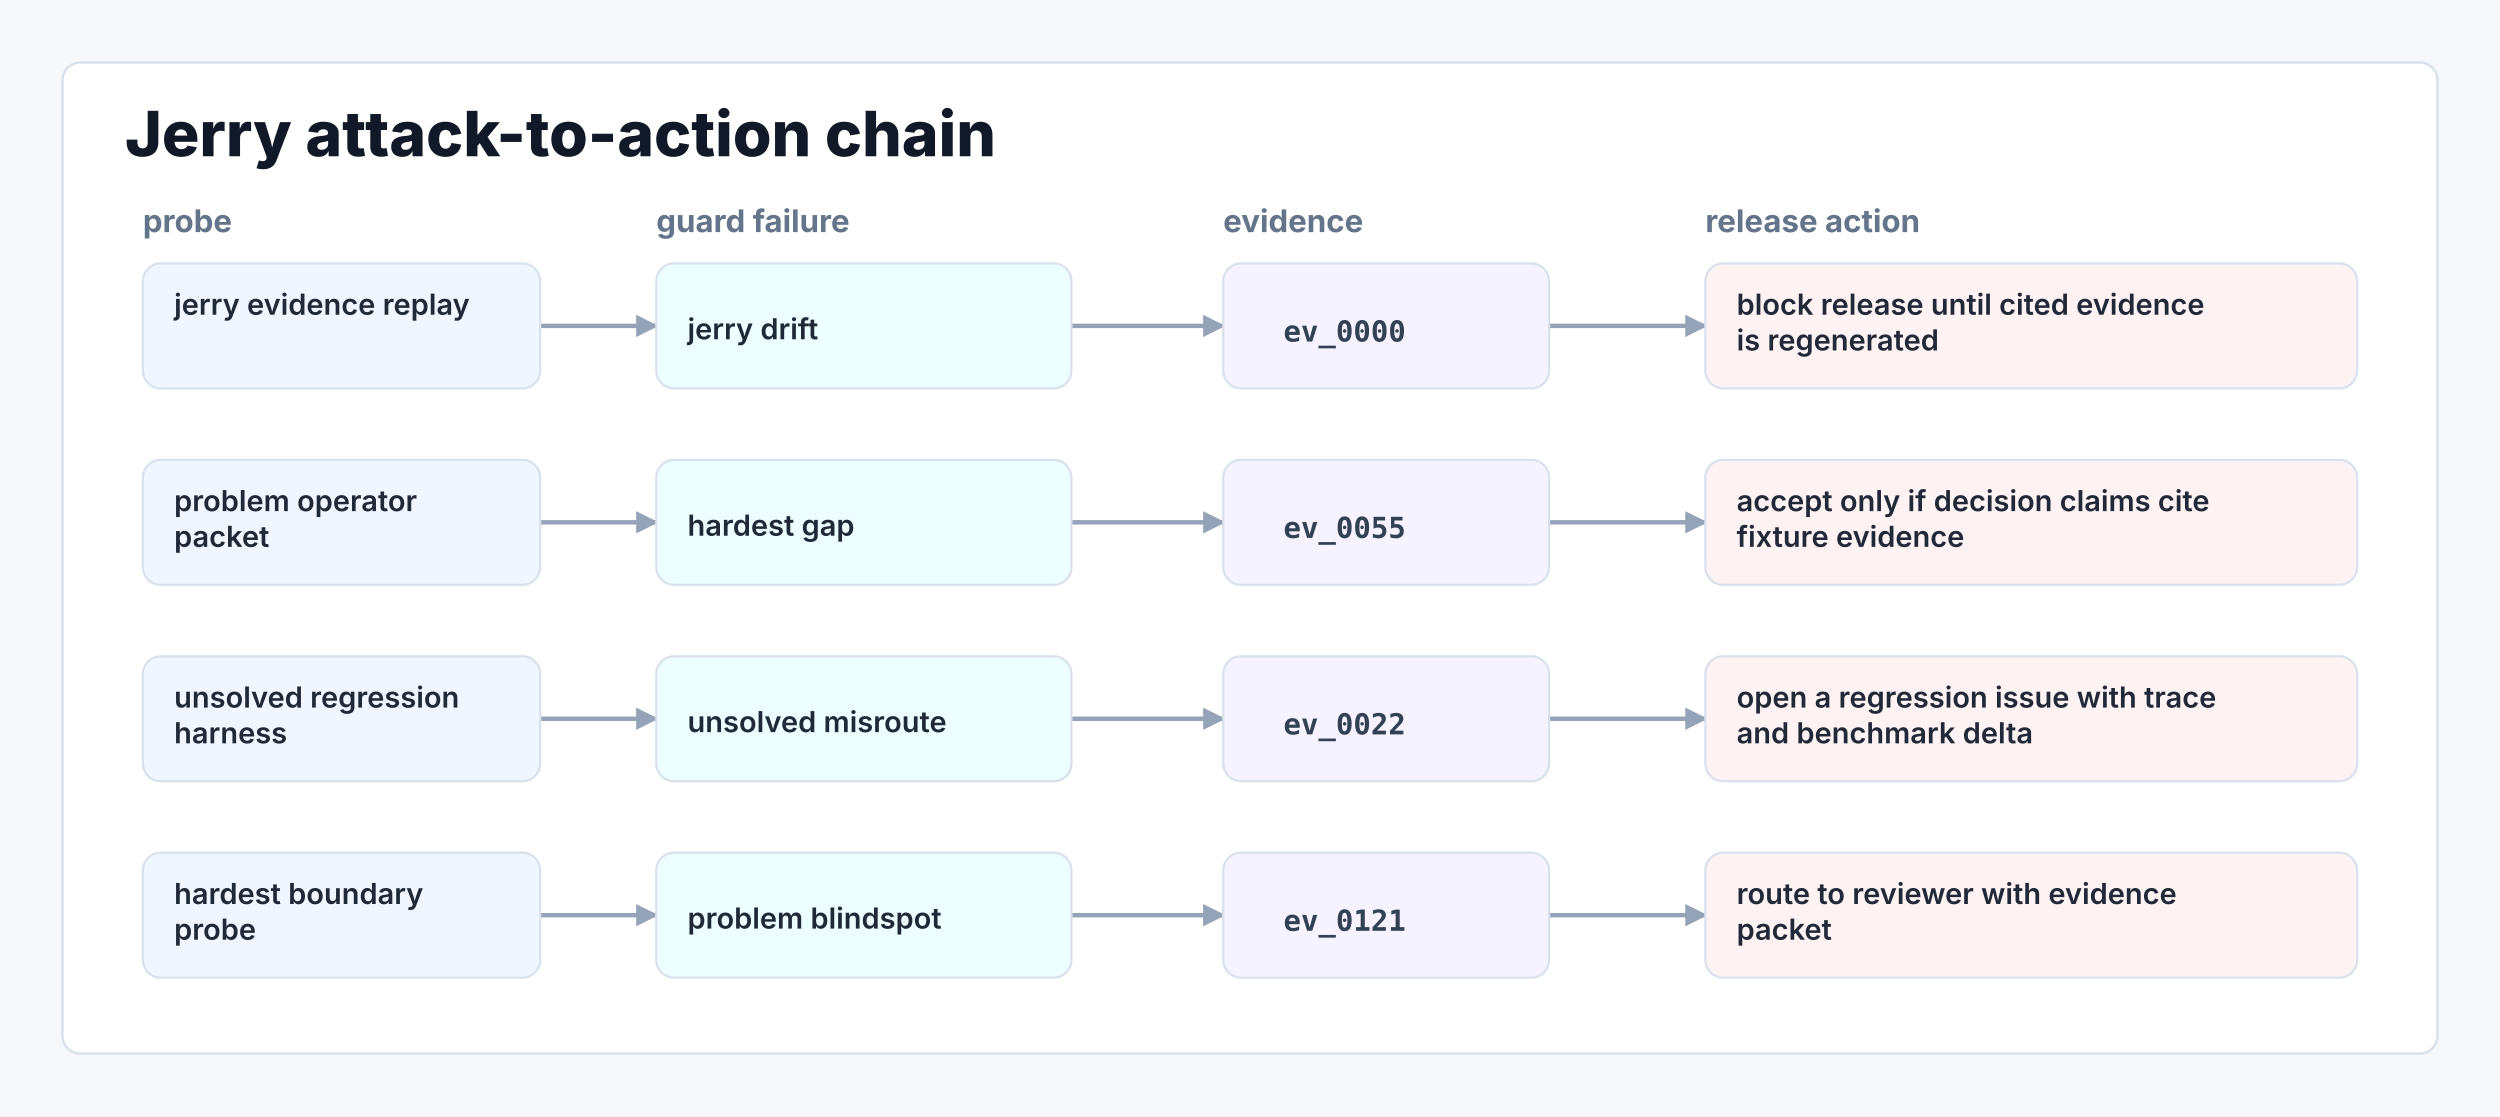
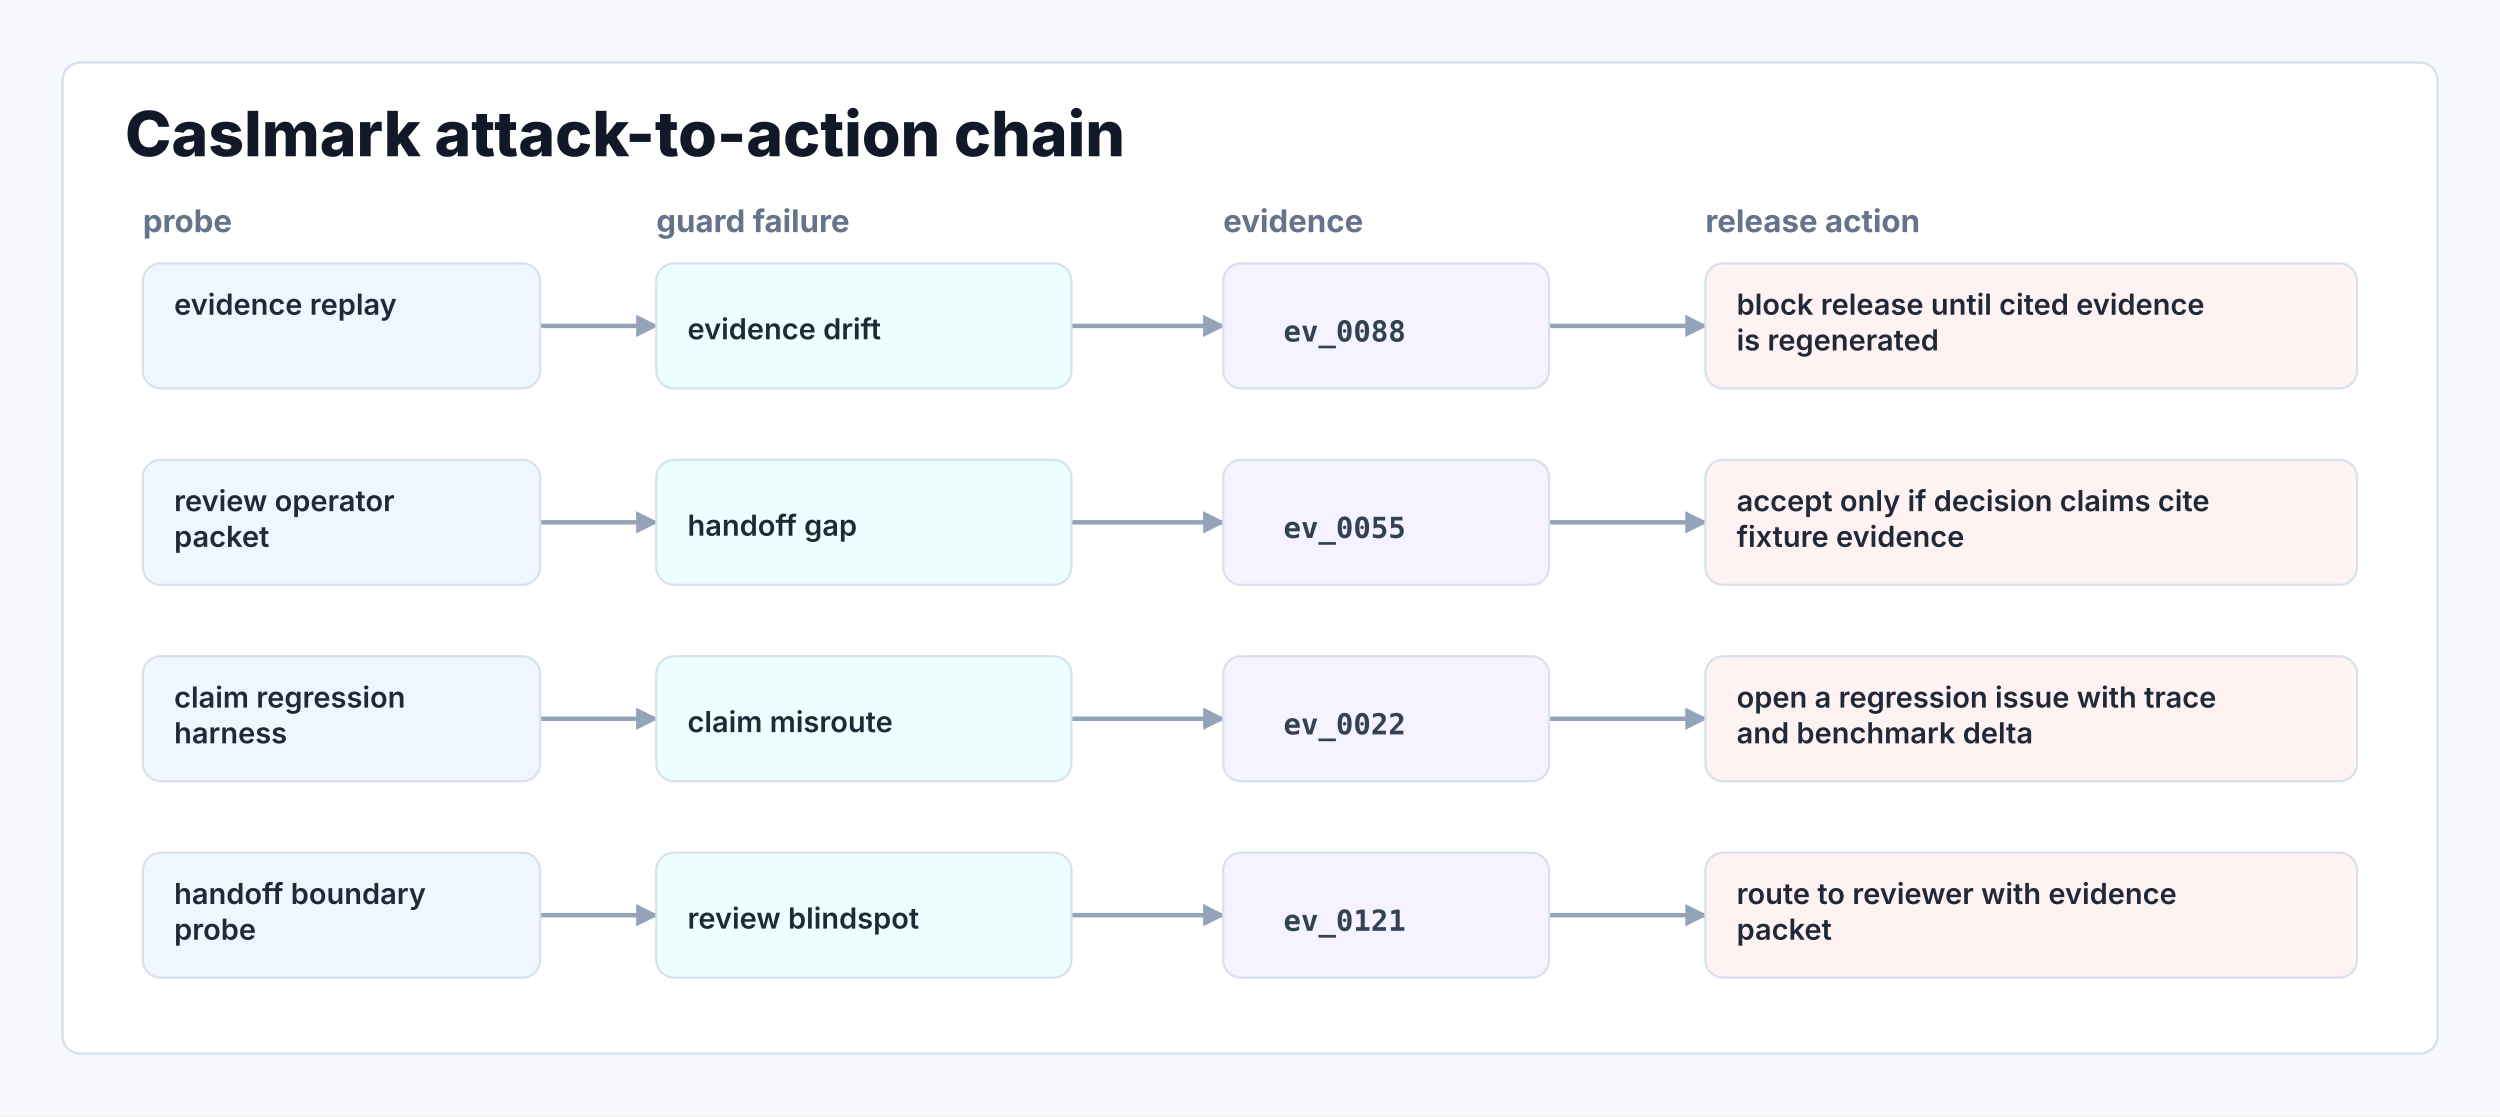
- <svg xmlns="http://www.w3.org/2000/svg" width="1120" height="500" viewBox="0 0 1120 500" role="img" aria-label="Jerry evidence map">
+ <svg xmlns="http://www.w3.org/2000/svg" width="1120" height="500" viewBox="0 0 1120 500" role="img" aria-label="Caslmark evidence map">
  <defs>
    <style>
      .bg { fill:#f7f8fb; }
      .panel { fill:#ffffff; stroke:#d8e1ec; stroke-width:1.1; }
      .title { font:760 28px -apple-system,BlinkMacSystemFont,"Segoe UI",sans-serif; fill:#111827; }
      .node { font:620 13px -apple-system,BlinkMacSystemFont,"Segoe UI",sans-serif; fill:#1f2937; }
      .head { font:700 14px -apple-system,BlinkMacSystemFont,"Segoe UI",sans-serif; fill:#64748b; }
      .mono { font:720 13px ui-monospace,SFMono-Regular,Menlo,monospace; fill:#334155; }
      .edge { stroke:#94a3b8; stroke-width:2; fill:none; marker-end:url(#arrow); }
      .lane { fill:#eff6ff; stroke:#d8e1ec; }
      .failure { fill:#ecfeff; stroke:#d8e1ec; }
      .evidencebox { fill:#f5f3ff; stroke:#d8e1ec; }
      .actionbox { fill:#fef2f2; stroke:#d8e1ec; }
    </style>
    <marker id="arrow" viewBox="0 0 10 10" refX="9" refY="5" markerWidth="5" markerHeight="5" orient="auto-start-reverse">
      <path d="M 0 0 L 10 5 L 0 10 z" fill="#94a3b8" />
    </marker>
  </defs>
  <rect class="bg" width="1120" height="500" />
  <rect class="panel" x="28" y="28" width="1064" height="444" rx="8" />
-   <text x="56" y="70" class="title">Jerry attack-to-action chain</text>
+   <text x="56" y="70" class="title">Caslmark attack-to-action chain</text>
  <text x="64" y="104" class="head">probe</text>
  <text x="294" y="104" class="head">guard failure</text>
  <text x="548" y="104" class="head">evidence</text>
  <text x="764" y="104" class="head">release action</text>
  <path d="M242 146 L294 146" class="edge" />
  <path d="M480 146 L548 146" class="edge" />
  <path d="M694 146 L764 146" class="edge" />
  <path d="M242 234 L294 234" class="edge" />
  <path d="M480 234 L548 234" class="edge" />
  <path d="M694 234 L764 234" class="edge" />
  <path d="M242 322 L294 322" class="edge" />
  <path d="M480 322 L548 322" class="edge" />
  <path d="M694 322 L764 322" class="edge" />
  <path d="M242 410 L294 410" class="edge" />
  <path d="M480 410 L548 410" class="edge" />
  <path d="M694 410 L764 410" class="edge" />
  <rect class="lane" x="64" y="118" width="178" height="56" rx="8" />
  <text class="node" x="78" y="141">
-     <tspan x="78" dy="0">jerry evidence replay</tspan>
+     <tspan x="78" dy="0">evidence replay</tspan>
  </text>
  <rect class="failure" x="294" y="118" width="186" height="56" rx="8" />
-   <text x="308" y="152" class="node">jerry drift</text>
+   <text x="308" y="152" class="node">evidence drift</text>
  <rect class="evidencebox" x="548" y="118" width="146" height="56" rx="8" />
-   <text x="575" y="153" class="mono">ev_0000</text>
+   <text x="575" y="153" class="mono">ev_0088</text>
  <rect class="actionbox" x="764" y="118" width="292" height="56" rx="8" />
  <text class="node" x="778" y="141">
    <tspan x="778" dy="0">block release until cited evidence</tspan>
    <tspan x="778" dy="16">is regenerated</tspan>
  </text>
  <rect class="lane" x="64" y="206" width="178" height="56" rx="8" />
  <text class="node" x="78" y="229">
-     <tspan x="78" dy="0">problem operator</tspan>
+     <tspan x="78" dy="0">review operator</tspan>
    <tspan x="78" dy="16">packet</tspan>
  </text>
  <rect class="failure" x="294" y="206" width="186" height="56" rx="8" />
-   <text x="308" y="240" class="node">hardest gap</text>
+   <text x="308" y="240" class="node">handoff gap</text>
  <rect class="evidencebox" x="548" y="206" width="146" height="56" rx="8" />
  <text x="575" y="241" class="mono">ev_0055</text>
  <rect class="actionbox" x="764" y="206" width="292" height="56" rx="8" />
  <text class="node" x="778" y="229">
    <tspan x="778" dy="0">accept only if decision claims cite</tspan>
    <tspan x="778" dy="16">fixture evidence</tspan>
  </text>
  <rect class="lane" x="64" y="294" width="178" height="56" rx="8" />
  <text class="node" x="78" y="317">
-     <tspan x="78" dy="0">unsolved regression</tspan>
+     <tspan x="78" dy="0">claim regression</tspan>
    <tspan x="78" dy="16">harness</tspan>
  </text>
  <rect class="failure" x="294" y="294" width="186" height="56" rx="8" />
-   <text x="308" y="328" class="node">unsolved misroute</text>
+   <text x="308" y="328" class="node">claim misroute</text>
  <rect class="evidencebox" x="548" y="294" width="146" height="56" rx="8" />
  <text x="575" y="329" class="mono">ev_0022</text>
  <rect class="actionbox" x="764" y="294" width="292" height="56" rx="8" />
  <text class="node" x="778" y="317">
    <tspan x="778" dy="0">open a regression issue with trace</tspan>
    <tspan x="778" dy="16">and benchmark delta</tspan>
  </text>
  <rect class="lane" x="64" y="382" width="178" height="56" rx="8" />
  <text class="node" x="78" y="405">
-     <tspan x="78" dy="0">hardest boundary</tspan>
+     <tspan x="78" dy="0">handoff boundary</tspan>
    <tspan x="78" dy="16">probe</tspan>
  </text>
  <rect class="failure" x="294" y="382" width="186" height="56" rx="8" />
-   <text x="308" y="416" class="node">problem blindspot</text>
+   <text x="308" y="416" class="node">review blindspot</text>
  <rect class="evidencebox" x="548" y="382" width="146" height="56" rx="8" />
  <text x="575" y="417" class="mono">ev_0121</text>
  <rect class="actionbox" x="764" y="382" width="292" height="56" rx="8" />
  <text class="node" x="778" y="405">
    <tspan x="778" dy="0">route to reviewer with evidence</tspan>
    <tspan x="778" dy="16">packet</tspan>
  </text>
</svg>
